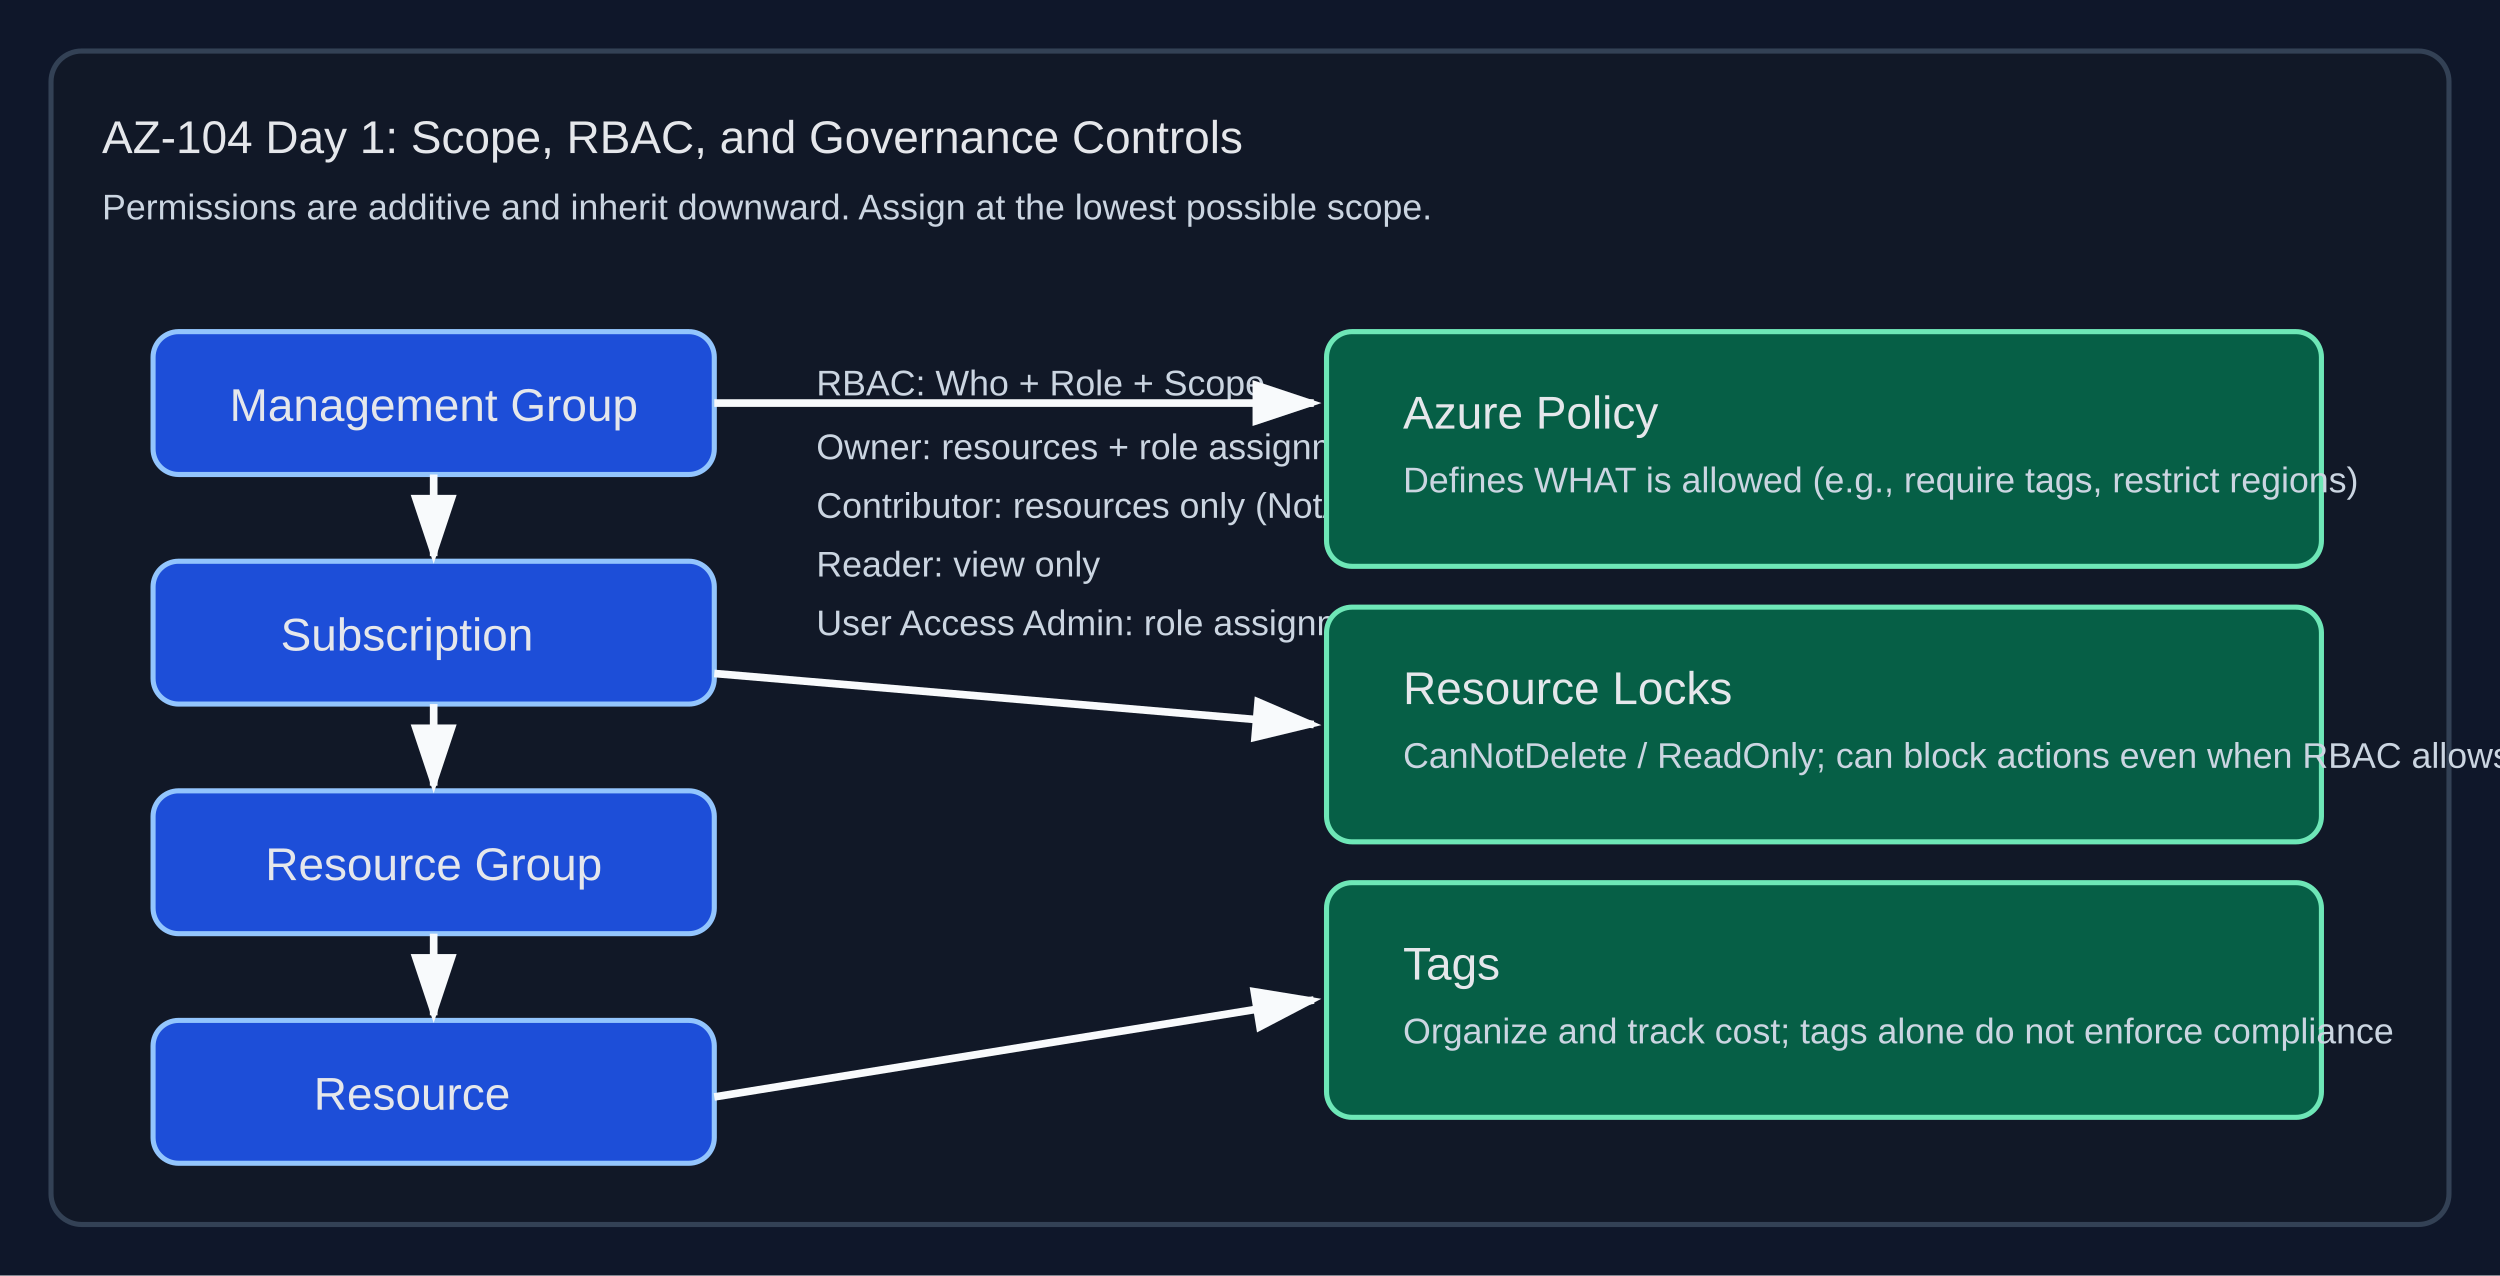
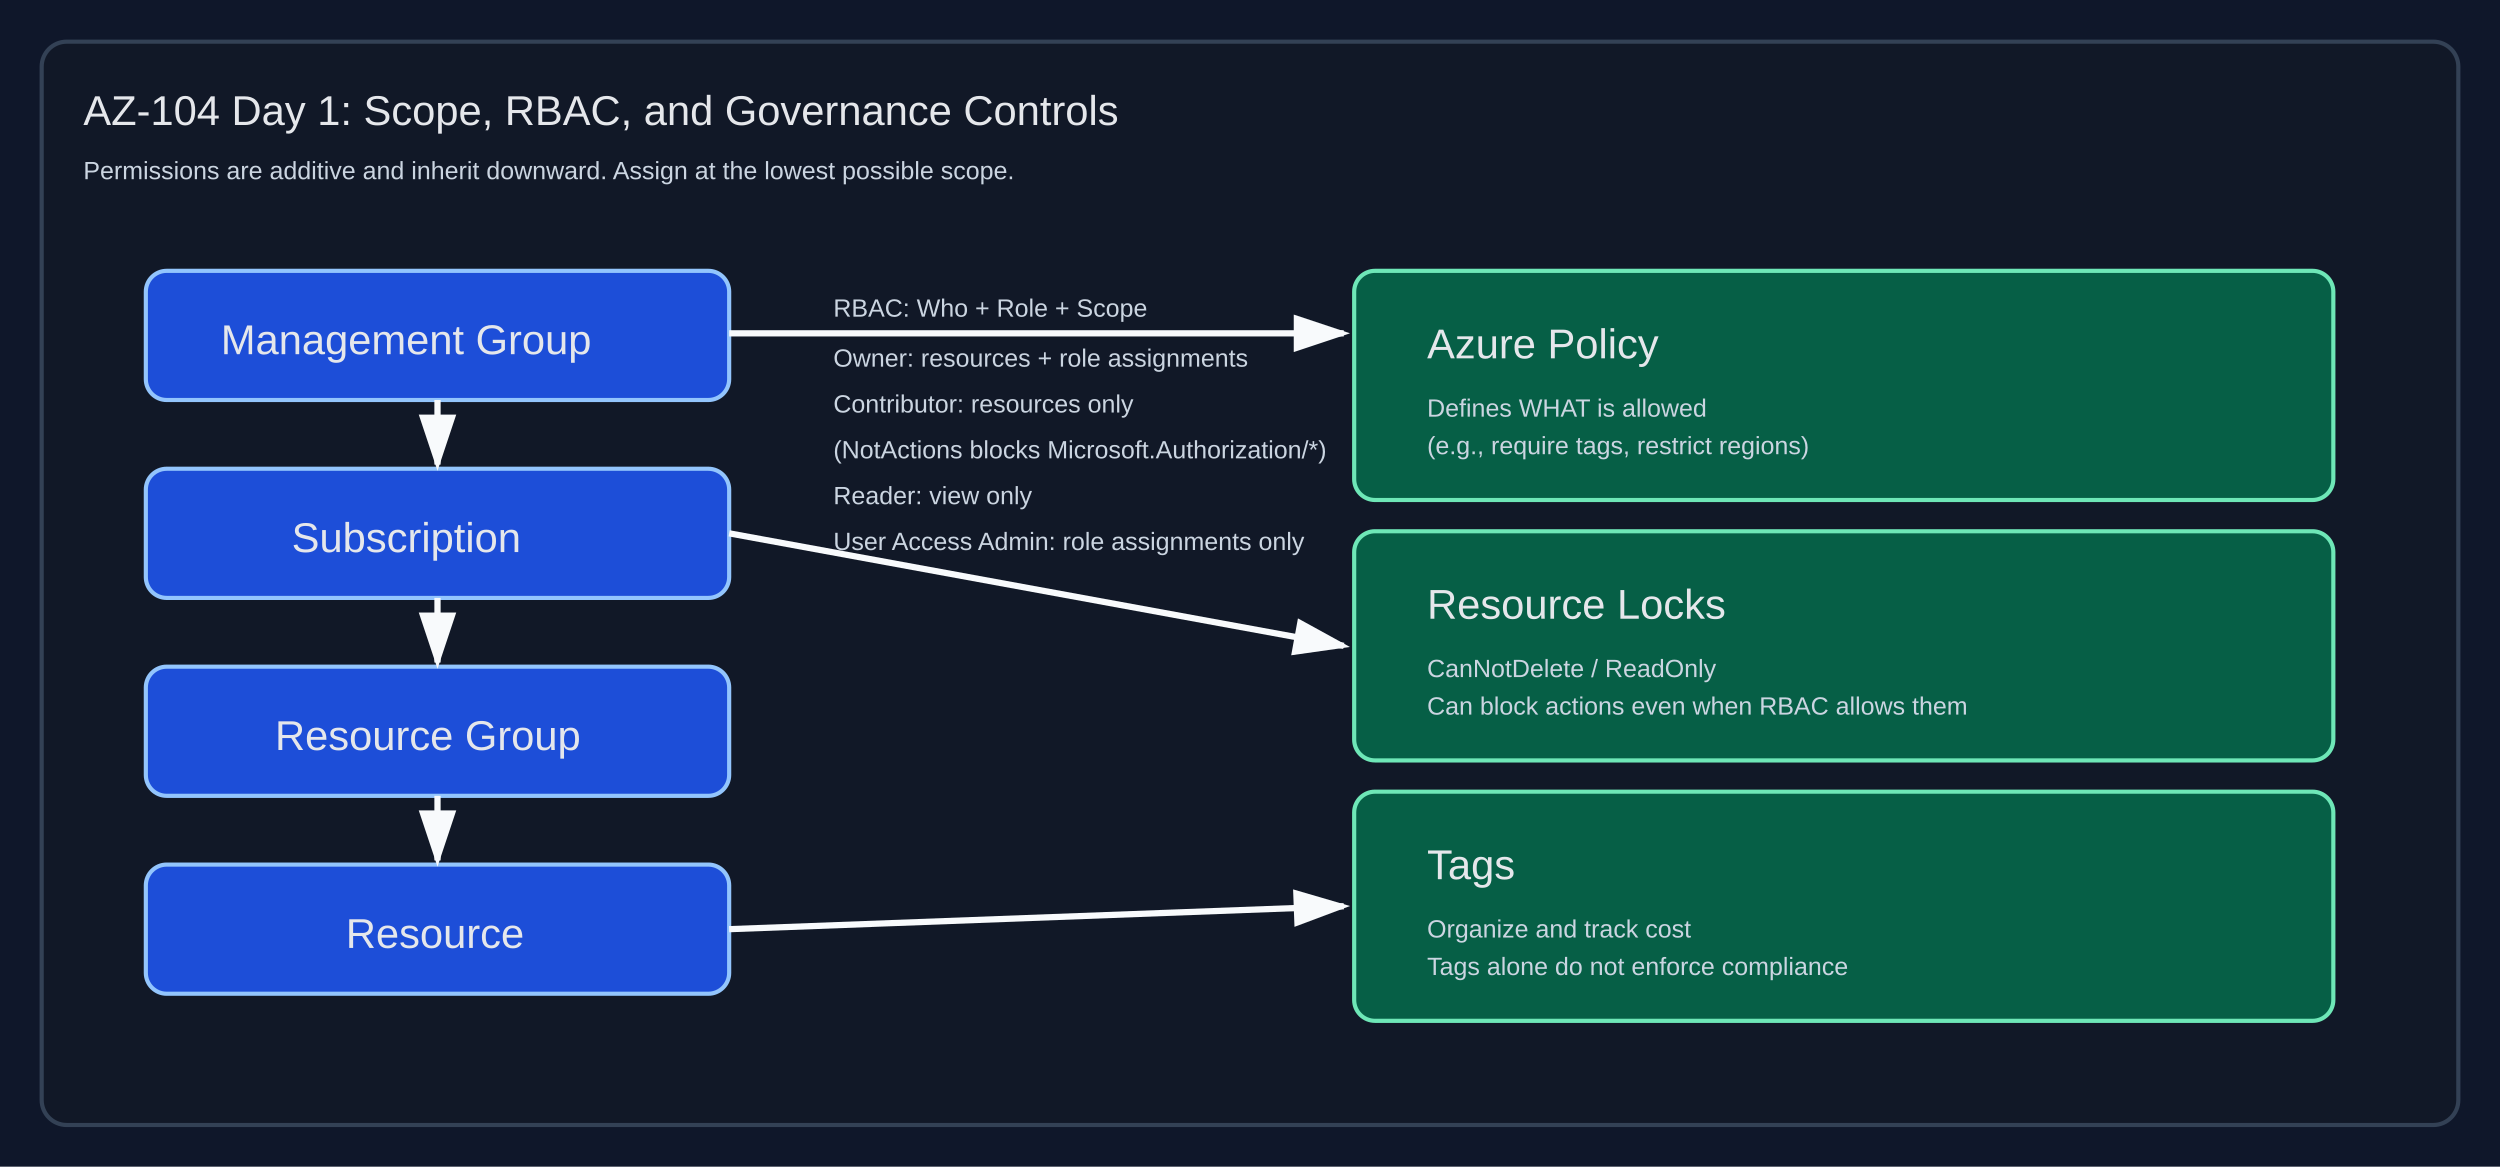
- <svg xmlns="http://www.w3.org/2000/svg" width="980" height="500" viewBox="0 0 980 500" role="img" aria-labelledby="title desc">
+ <svg xmlns="http://www.w3.org/2000/svg" width="1200" height="560" viewBox="0 0 1200 560" role="img" aria-labelledby="title desc">
  <defs>
    <style>
      .bg { fill: #0f172a; }
      .panel { fill: #111827; stroke: #334155; stroke-width: 2; rx: 12; }
      .scope { fill: #1d4ed8; stroke: #93c5fd; stroke-width: 2; rx: 10; }
      .gov { fill: #065f46; stroke: #6ee7b7; stroke-width: 2; rx: 10; }
-       .txt { fill: #e5e7eb; font-family: Segoe UI, Arial, sans-serif; font-size: 18px; }
-       .sub { fill: #cbd5e1; font-family: Segoe UI, Arial, sans-serif; font-size: 14px; }
+       .txt { fill: #e5e7eb; font-family: Segoe UI, Arial, sans-serif; font-size: 20px; }
+       .sub { fill: #cbd5e1; font-family: Segoe UI, Arial, sans-serif; font-size: 12px; }
      .arrow { stroke: #f8fafc; stroke-width: 3; marker-end: url(#m); }
    </style>
    <marker id="m" markerWidth="10" markerHeight="10" refX="8" refY="3" orient="auto" markerUnits="strokeWidth">
      <path d="M0,0 L0,6 L9,3 z" fill="#f8fafc" />
    </marker>
  </defs>
-   <rect class="bg" x="0" y="0" width="980" height="500" />
-   <rect class="panel" x="20" y="20" width="940" height="460" />
+   <rect class="bg" x="0" y="0" width="1200" height="560" />
+   <rect class="panel" x="20" y="20" width="1160" height="520" />
  <text class="txt" x="40" y="60">AZ-104 Day 1: Scope, RBAC, and Governance Controls</text>
  <text class="sub" x="40" y="86">Permissions are additive and inherit downward. Assign at the lowest possible scope.</text>
-   <rect class="scope" x="60" y="130" width="220" height="56" />
-   <text class="txt" x="90" y="165">Management Group</text>
-   <rect class="scope" x="60" y="220" width="220" height="56" />
-   <text class="txt" x="110" y="255">Subscription</text>
-   <rect class="scope" x="60" y="310" width="220" height="56" />
-   <text class="txt" x="104" y="345">Resource Group</text>
-   <rect class="scope" x="60" y="400" width="220" height="56" />
-   <text class="txt" x="123" y="435">Resource</text>
-   <line class="arrow" x1="170" y1="186" x2="170" y2="218" />
-   <line class="arrow" x1="170" y1="276" x2="170" y2="308" />
-   <line class="arrow" x1="170" y1="366" x2="170" y2="398" />
-   <text class="sub" x="320" y="155">RBAC: Who + Role + Scope</text>
-   <text class="sub" x="320" y="180">Owner: resources + role assignments</text>
-   <text class="sub" x="320" y="203">Contributor: resources only (NotActions blocks Microsoft.Authorization/*)</text>
-   <text class="sub" x="320" y="226">Reader: view only</text>
-   <text class="sub" x="320" y="249">User Access Admin: role assignments only</text>
-   <rect class="gov" x="520" y="130" width="390" height="92" />
-   <text class="txt" x="550" y="168">Azure Policy</text>
-   <text class="sub" x="550" y="193">Defines WHAT is allowed (e.g., require tags, restrict regions)</text>
-   <rect class="gov" x="520" y="238" width="390" height="92" />
-   <text class="txt" x="550" y="276">Resource Locks</text>
-   <text class="sub" x="550" y="301">CanNotDelete / ReadOnly; can block actions even when RBAC allows them</text>
-   <rect class="gov" x="520" y="346" width="390" height="92" />
-   <text class="txt" x="550" y="384">Tags</text>
-   <text class="sub" x="550" y="409">Organize and track cost; tags alone do not enforce compliance</text>
-   <line class="arrow" x1="280" y1="158" x2="515" y2="158" />
-   <line class="arrow" x1="280" y1="264" x2="515" y2="284" />
-   <line class="arrow" x1="280" y1="430" x2="515" y2="392" />
+   <rect class="scope" x="70" y="130" width="280" height="62" />
+   <text class="txt" x="106" y="170">Management Group</text>
+   <rect class="scope" x="70" y="225" width="280" height="62" />
+   <text class="txt" x="140" y="265">Subscription</text>
+   <rect class="scope" x="70" y="320" width="280" height="62" />
+   <text class="txt" x="132" y="360">Resource Group</text>
+   <rect class="scope" x="70" y="415" width="280" height="62" />
+   <text class="txt" x="166" y="455">Resource</text>
+   <line class="arrow" x1="210" y1="192" x2="210" y2="223" />
+   <line class="arrow" x1="210" y1="287" x2="210" y2="318" />
+   <line class="arrow" x1="210" y1="382" x2="210" y2="413" />
+   <text class="sub" x="400" y="152">RBAC: Who + Role + Scope</text>
+   <text class="sub" x="400" y="176">Owner: resources + role assignments</text>
+   <text class="sub" x="400" y="198">Contributor: resources only</text>
+   <text class="sub" x="400" y="220">(NotActions blocks Microsoft.Authorization/*)</text>
+   <text class="sub" x="400" y="242">Reader: view only</text>
+   <text class="sub" x="400" y="264">User Access Admin: role assignments only</text>
+   <rect class="gov" x="650" y="130" width="470" height="110" />
+   <text class="txt" x="685" y="172">Azure Policy</text>
+   <text class="sub" x="685" y="200">
+     <tspan x="685" dy="0">Defines WHAT is allowed</tspan>
+     <tspan x="685" dy="18">(e.g., require tags, restrict regions)</tspan>
+   </text>
+   <rect class="gov" x="650" y="255" width="470" height="110" />
+   <text class="txt" x="685" y="297">Resource Locks</text>
+   <text class="sub" x="685" y="325">
+     <tspan x="685" dy="0">CanNotDelete / ReadOnly</tspan>
+     <tspan x="685" dy="18">Can block actions even when RBAC allows them</tspan>
+   </text>
+   <rect class="gov" x="650" y="380" width="470" height="110" />
+   <text class="txt" x="685" y="422">Tags</text>
+   <text class="sub" x="685" y="450">
+     <tspan x="685" dy="0">Organize and track cost</tspan>
+     <tspan x="685" dy="18">Tags alone do not enforce compliance</tspan>
+   </text>
+   <line class="arrow" x1="350" y1="160" x2="645" y2="160" />
+   <line class="arrow" x1="350" y1="256" x2="645" y2="310" />
+   <line class="arrow" x1="350" y1="446" x2="645" y2="435" />
</svg>
